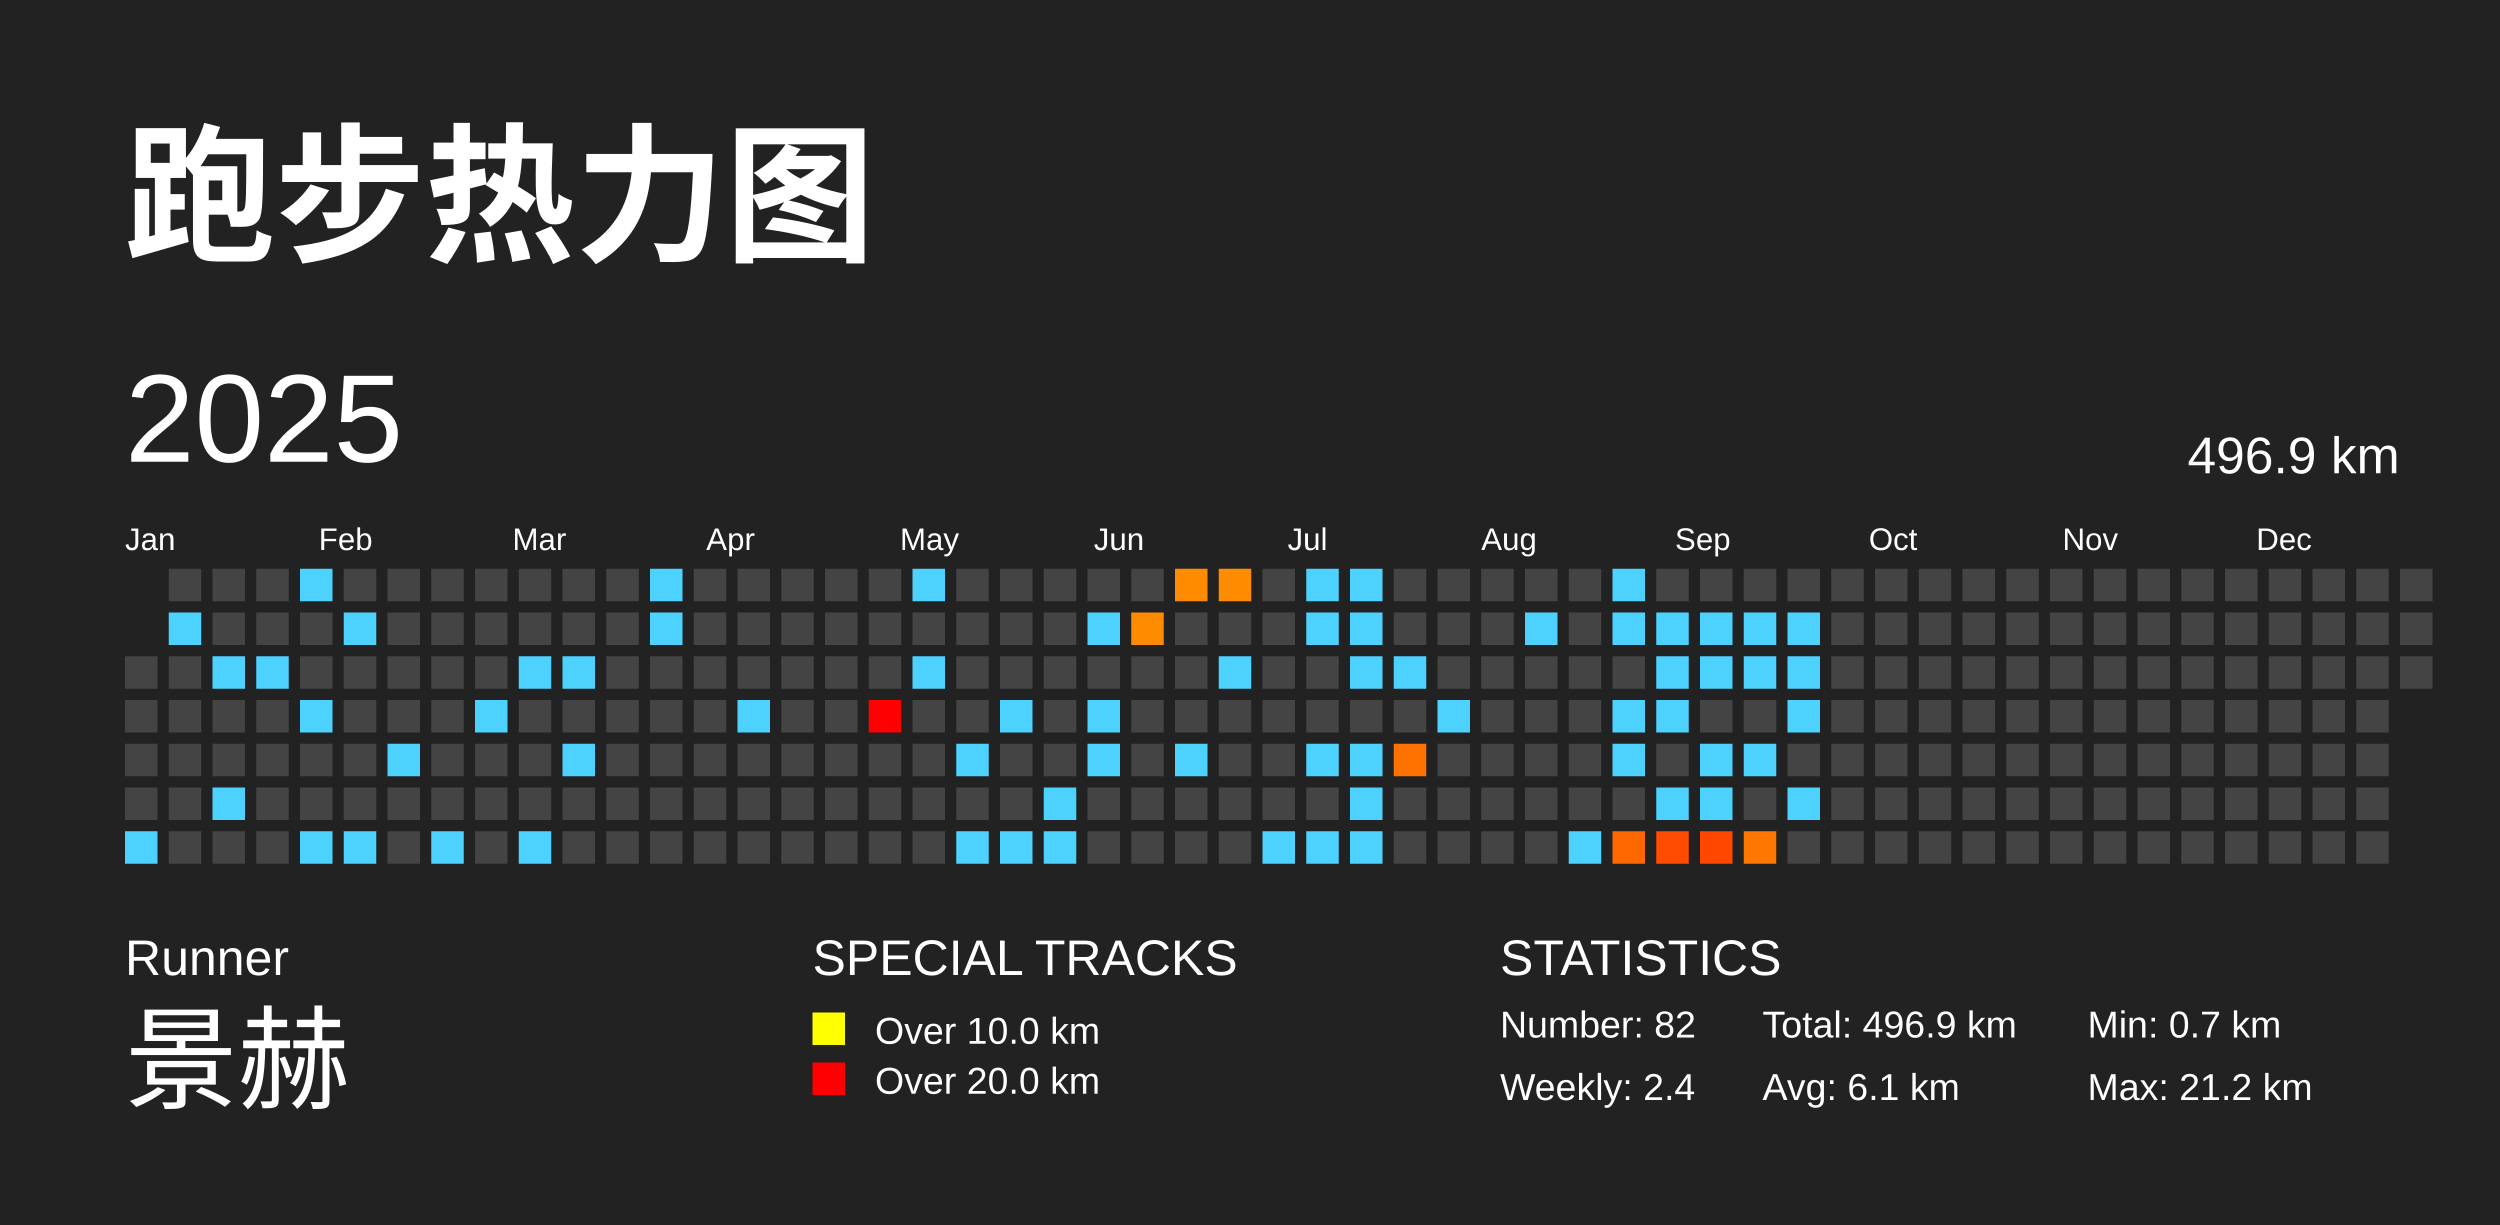
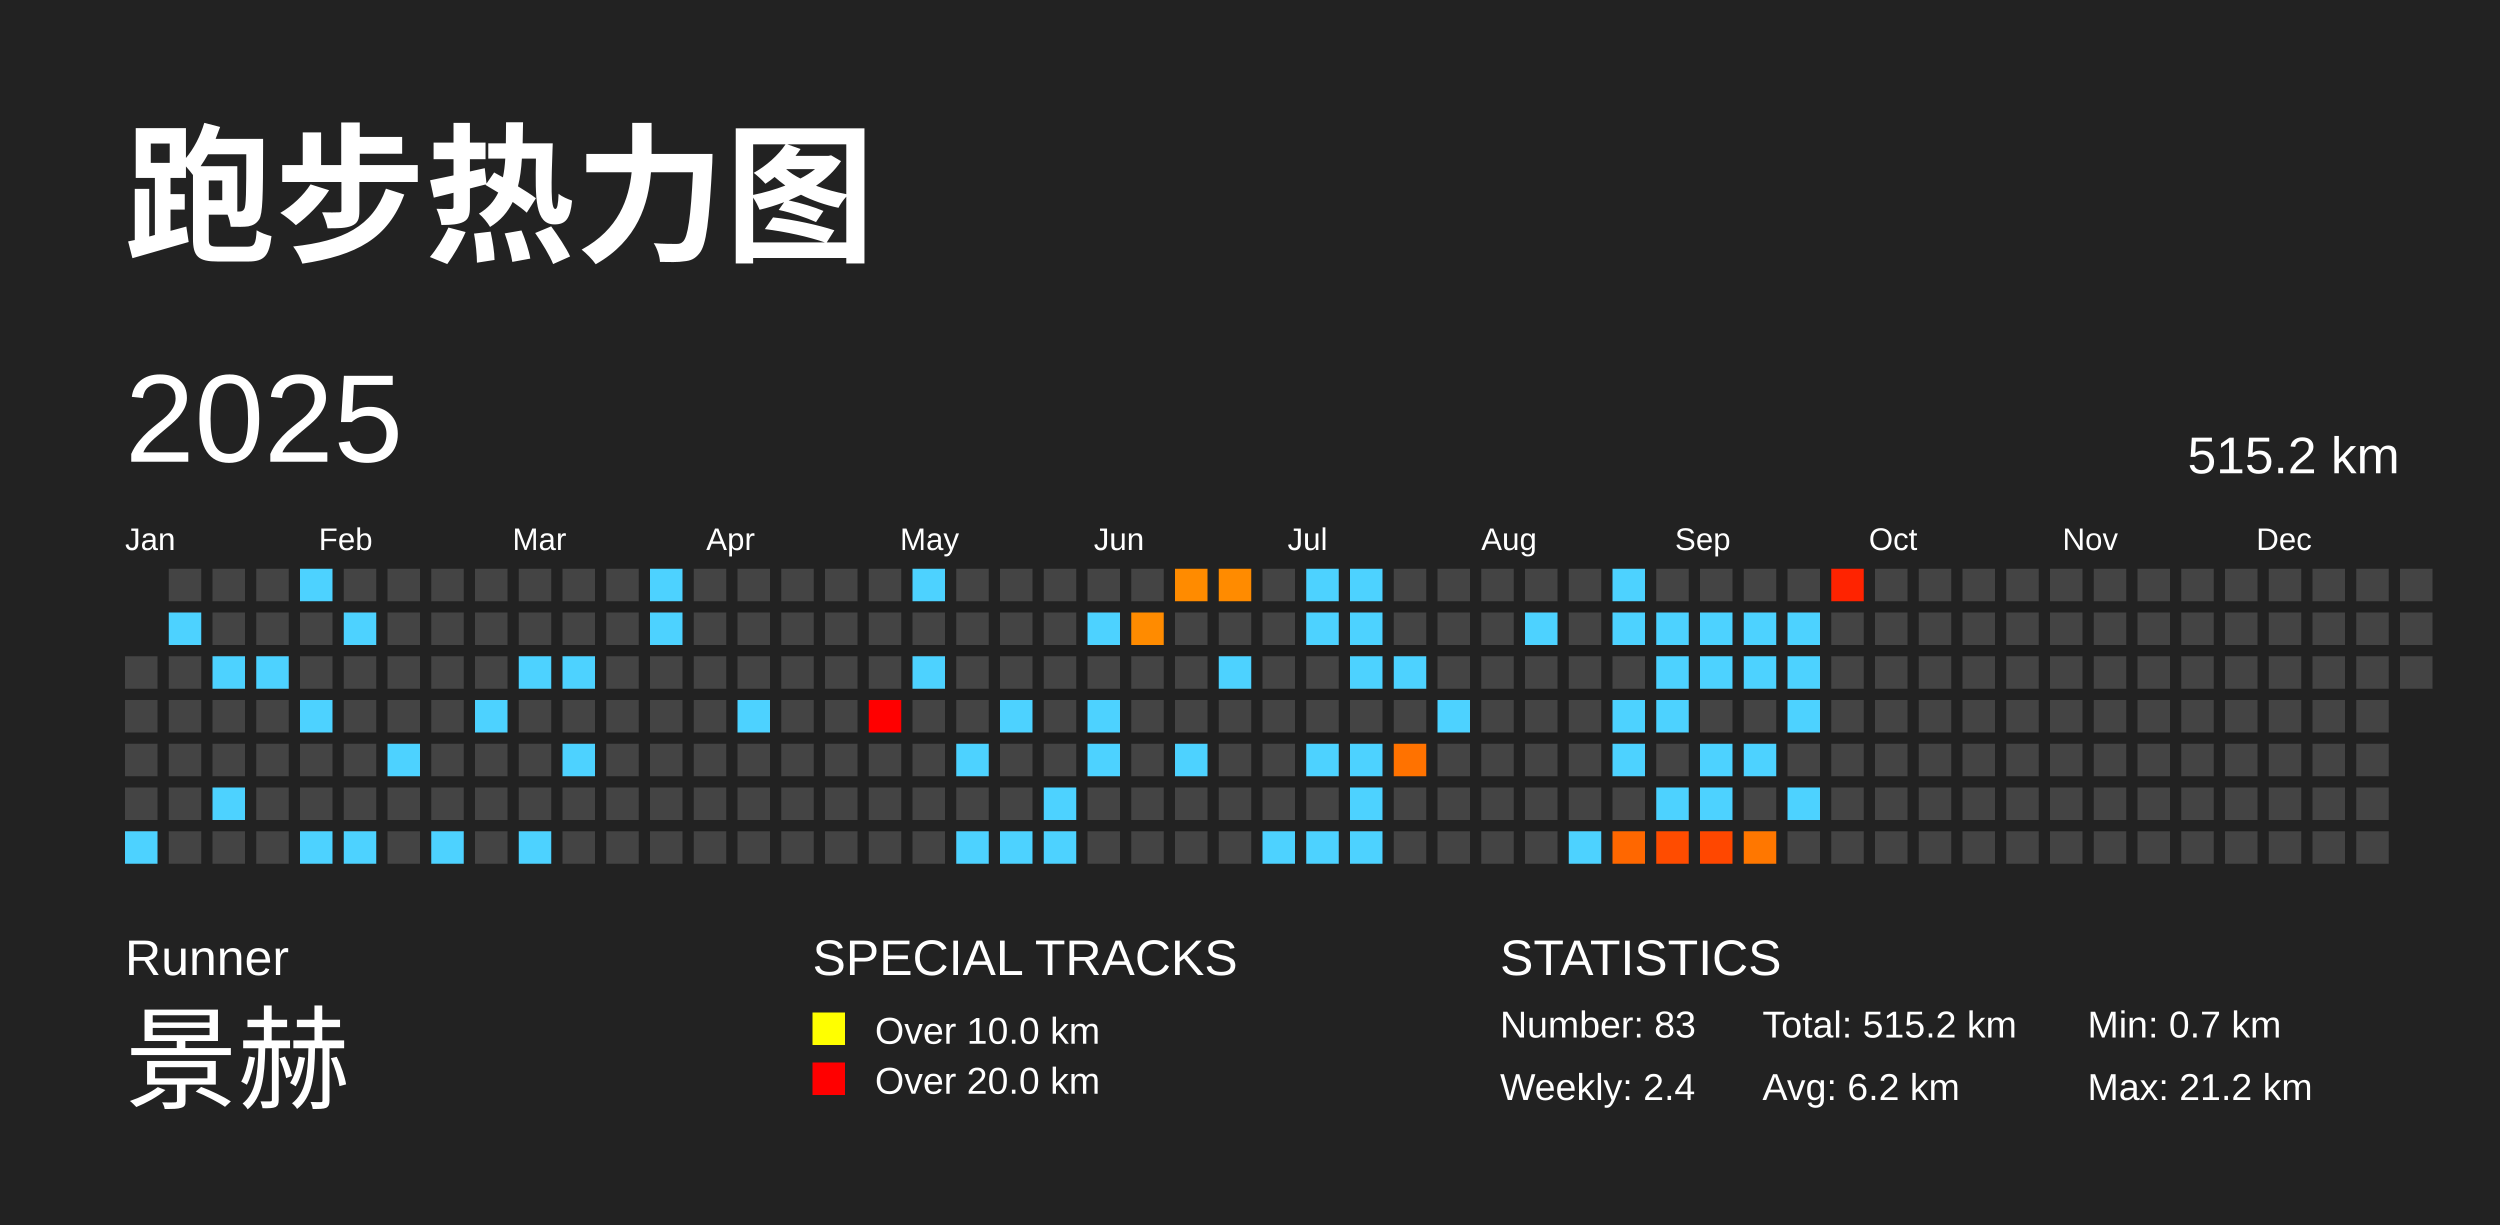
<svg xmlns="http://www.w3.org/2000/svg" baseProfile="full" height="98mm" version="1.1" viewBox="0,0,200,98" width="200mm">
  <defs />
  <rect fill="#222222" height="98" width="200" x="0" y="0" />
  <text fill="#FFFFFF" style="font-size:12px; font-family:Arial; font-weight:bold;" x="10" y="20">跑步热力图</text>
  <text fill="#FFFFFF" style="font-size:4px; font-family:Arial" x="10" y="78">Runner</text>
  <text fill="#FFFFFF" style="font-size:9px; font-family:Arial" x="10" y="88">景赫</text>
  <text fill="#FFFFFF" style="font-size:4px; font-family:Arial" x="65" y="78">SPECIAL TRACKS</text>
  <rect fill="yellow" height="2.6" width="2.6" x="65" y="81" />
  <text fill="#FFFFFF" style="font-size:3px; font-family:Arial" x="70" y="83.5">Over 10.0 km</text>
  <rect fill="red" height="2.6" width="2.6" x="65" y="85" />
  <text fill="#FFFFFF" style="font-size:3px; font-family:Arial" x="70" y="87.5">Over 20.0 km</text>
  <text fill="#FFFFFF" style="font-size:4px; font-family:Arial" x="120" y="78">STATISTICS</text>
-   <text fill="#FFFFFF" style="font-size:3px; font-family:Arial" x="120" y="83">Number: 82</text>
+   <text fill="#FFFFFF" style="font-size:3px; font-family:Arial" x="120" y="83">Number: 83</text>
  <text fill="#FFFFFF" style="font-size:3px; font-family:Arial" x="120" y="88">Weekly: 2.4</text>
-   <text fill="#FFFFFF" style="font-size:3px; font-family:Arial" x="141" y="83">Total: 496.9 km</text>
-   <text fill="#FFFFFF" style="font-size:3px; font-family:Arial" x="141" y="88">Avg: 6.1 km</text>
+   <text fill="#FFFFFF" style="font-size:3px; font-family:Arial" x="141" y="83">Total: 515.2 km</text>
+   <text fill="#FFFFFF" style="font-size:3px; font-family:Arial" x="141" y="88">Avg: 6.2 km</text>
  <text fill="#FFFFFF" style="font-size:3px; font-family:Arial" x="167" y="83">Min: 0.7 km</text>
  <text fill="#FFFFFF" style="font-size:3px; font-family:Arial" x="167" y="88">Max: 21.2 km</text>
  <text dominant-baseline="hanging" fill="#FFFFFF" style="font-size:10.0px; font-family:Arial;" x="10" y="30">2025</text>
-   <text dominant-baseline="hanging" fill="#FFFFFF" style="font-size:4.125px; font-family:Arial;" x="175" y="35">496.9 km</text>
+   <text dominant-baseline="hanging" fill="#FFFFFF" style="font-size:4.125px; font-family:Arial;" x="175" y="35">515.2 km</text>
  <text fill="#FFFFFF" style="font-size:2.5px; font-family:Arial" x="10.0" y="44">Jan</text>
  <text fill="#FFFFFF" style="font-size:2.5px; font-family:Arial" x="25.5" y="44">Feb</text>
  <text fill="#FFFFFF" style="font-size:2.5px; font-family:Arial" x="41.0" y="44">Mar</text>
  <text fill="#FFFFFF" style="font-size:2.5px; font-family:Arial" x="56.5" y="44">Apr</text>
  <text fill="#FFFFFF" style="font-size:2.5px; font-family:Arial" x="72.0" y="44">May</text>
  <text fill="#FFFFFF" style="font-size:2.5px; font-family:Arial" x="87.5" y="44">Jun</text>
  <text fill="#FFFFFF" style="font-size:2.5px; font-family:Arial" x="103.0" y="44">Jul</text>
  <text fill="#FFFFFF" style="font-size:2.5px; font-family:Arial" x="118.5" y="44">Aug</text>
  <text fill="#FFFFFF" style="font-size:2.5px; font-family:Arial" x="134.0" y="44">Sep</text>
  <text fill="#FFFFFF" style="font-size:2.5px; font-family:Arial" x="149.5" y="44">Oct</text>
  <text fill="#FFFFFF" style="font-size:2.5px; font-family:Arial" x="165.0" y="44">Nov</text>
  <text fill="#FFFFFF" style="font-size:2.5px; font-family:Arial" x="180.5" y="44">Dec</text>
  <rect fill="#444444" height="2.6" width="2.6" x="10.0" y="52.5" />
  <rect fill="#444444" height="2.6" width="2.6" x="10.0" y="56.0" />
  <rect fill="#444444" height="2.6" width="2.6" x="10.0" y="59.5" />
  <rect fill="#444444" height="2.6" width="2.6" x="10.0" y="63.0" />
  <rect fill="#4dd2ff" height="2.6" width="2.6" x="10.0" y="66.5" />
  <rect fill="#444444" height="2.6" width="2.6" x="13.5" y="45.5" />
  <rect fill="#4dd2ff" height="2.6" width="2.6" x="13.5" y="49.0" />
  <rect fill="#444444" height="2.6" width="2.6" x="13.5" y="52.5" />
  <rect fill="#444444" height="2.6" width="2.6" x="13.5" y="56.0" />
  <rect fill="#444444" height="2.6" width="2.6" x="13.5" y="59.5" />
  <rect fill="#444444" height="2.6" width="2.6" x="13.5" y="63.0" />
  <rect fill="#444444" height="2.6" width="2.6" x="13.5" y="66.5" />
  <rect fill="#444444" height="2.6" width="2.6" x="17.0" y="45.5" />
  <rect fill="#444444" height="2.6" width="2.6" x="17.0" y="49.0" />
  <rect fill="#4dd2ff" height="2.6" width="2.6" x="17.0" y="52.5" />
  <rect fill="#444444" height="2.6" width="2.6" x="17.0" y="56.0" />
  <rect fill="#444444" height="2.6" width="2.6" x="17.0" y="59.5" />
  <rect fill="#4dd2ff" height="2.6" width="2.6" x="17.0" y="63.0" />
  <rect fill="#444444" height="2.6" width="2.6" x="17.0" y="66.5" />
  <rect fill="#444444" height="2.6" width="2.6" x="20.5" y="45.5" />
  <rect fill="#444444" height="2.6" width="2.6" x="20.5" y="49.0" />
  <rect fill="#4dd2ff" height="2.6" width="2.6" x="20.5" y="52.5" />
  <rect fill="#444444" height="2.6" width="2.6" x="20.5" y="56.0" />
  <rect fill="#444444" height="2.6" width="2.6" x="20.5" y="59.5" />
  <rect fill="#444444" height="2.6" width="2.6" x="20.5" y="63.0" />
  <rect fill="#444444" height="2.6" width="2.6" x="20.5" y="66.5" />
  <rect fill="#4dd2ff" height="2.6" width="2.6" x="24.0" y="45.5" />
  <rect fill="#444444" height="2.6" width="2.6" x="24.0" y="49.0" />
  <rect fill="#444444" height="2.6" width="2.6" x="24.0" y="52.5" />
  <rect fill="#4dd2ff" height="2.6" width="2.6" x="24.0" y="56.0" />
  <rect fill="#444444" height="2.6" width="2.6" x="24.0" y="59.5" />
  <rect fill="#444444" height="2.6" width="2.6" x="24.0" y="63.0" />
  <rect fill="#4dd2ff" height="2.6" width="2.6" x="24.0" y="66.5" />
  <rect fill="#444444" height="2.6" width="2.6" x="27.5" y="45.5" />
  <rect fill="#4dd2ff" height="2.6" width="2.6" x="27.5" y="49.0" />
  <rect fill="#444444" height="2.6" width="2.6" x="27.5" y="52.5" />
  <rect fill="#444444" height="2.6" width="2.6" x="27.5" y="56.0" />
  <rect fill="#444444" height="2.6" width="2.6" x="27.5" y="59.5" />
  <rect fill="#444444" height="2.6" width="2.6" x="27.5" y="63.0" />
  <rect fill="#4dd2ff" height="2.6" width="2.6" x="27.5" y="66.5" />
  <rect fill="#444444" height="2.6" width="2.6" x="31.0" y="45.5" />
  <rect fill="#444444" height="2.6" width="2.6" x="31.0" y="49.0" />
  <rect fill="#444444" height="2.6" width="2.6" x="31.0" y="52.5" />
  <rect fill="#444444" height="2.6" width="2.6" x="31.0" y="56.0" />
  <rect fill="#4dd2ff" height="2.6" width="2.6" x="31.0" y="59.5" />
  <rect fill="#444444" height="2.6" width="2.6" x="31.0" y="63.0" />
  <rect fill="#444444" height="2.6" width="2.6" x="31.0" y="66.5" />
  <rect fill="#444444" height="2.6" width="2.6" x="34.5" y="45.5" />
  <rect fill="#444444" height="2.6" width="2.6" x="34.5" y="49.0" />
  <rect fill="#444444" height="2.6" width="2.6" x="34.5" y="52.5" />
  <rect fill="#444444" height="2.6" width="2.6" x="34.5" y="56.0" />
  <rect fill="#444444" height="2.6" width="2.6" x="34.5" y="59.5" />
  <rect fill="#444444" height="2.6" width="2.6" x="34.5" y="63.0" />
  <rect fill="#4dd2ff" height="2.6" width="2.6" x="34.5" y="66.5" />
  <rect fill="#444444" height="2.6" width="2.6" x="38.0" y="45.5" />
  <rect fill="#444444" height="2.6" width="2.6" x="38.0" y="49.0" />
  <rect fill="#444444" height="2.6" width="2.6" x="38.0" y="52.5" />
  <rect fill="#4dd2ff" height="2.6" width="2.6" x="38.0" y="56.0" />
  <rect fill="#444444" height="2.6" width="2.6" x="38.0" y="59.5" />
  <rect fill="#444444" height="2.6" width="2.6" x="38.0" y="63.0" />
  <rect fill="#444444" height="2.6" width="2.6" x="38.0" y="66.5" />
  <rect fill="#444444" height="2.6" width="2.6" x="41.5" y="45.5" />
  <rect fill="#444444" height="2.6" width="2.6" x="41.5" y="49.0" />
  <rect fill="#4dd2ff" height="2.6" width="2.6" x="41.5" y="52.5" />
  <rect fill="#444444" height="2.6" width="2.6" x="41.5" y="56.0" />
  <rect fill="#444444" height="2.6" width="2.6" x="41.5" y="59.5" />
  <rect fill="#444444" height="2.6" width="2.6" x="41.5" y="63.0" />
  <rect fill="#4dd2ff" height="2.6" width="2.6" x="41.5" y="66.5" />
  <rect fill="#444444" height="2.6" width="2.6" x="45.0" y="45.5" />
  <rect fill="#444444" height="2.6" width="2.6" x="45.0" y="49.0" />
  <rect fill="#4dd2ff" height="2.6" width="2.6" x="45.0" y="52.5" />
  <rect fill="#444444" height="2.6" width="2.6" x="45.0" y="56.0" />
  <rect fill="#4dd2ff" height="2.6" width="2.6" x="45.0" y="59.5" />
  <rect fill="#444444" height="2.6" width="2.6" x="45.0" y="63.0" />
  <rect fill="#444444" height="2.6" width="2.6" x="45.0" y="66.5" />
  <rect fill="#444444" height="2.6" width="2.6" x="48.5" y="45.5" />
  <rect fill="#444444" height="2.6" width="2.6" x="48.5" y="49.0" />
  <rect fill="#444444" height="2.6" width="2.6" x="48.5" y="52.5" />
  <rect fill="#444444" height="2.6" width="2.6" x="48.5" y="56.0" />
  <rect fill="#444444" height="2.6" width="2.6" x="48.5" y="59.5" />
  <rect fill="#444444" height="2.6" width="2.6" x="48.5" y="63.0" />
  <rect fill="#444444" height="2.6" width="2.6" x="48.5" y="66.5" />
  <rect fill="#4dd2ff" height="2.6" width="2.6" x="52.0" y="45.5" />
  <rect fill="#4dd2ff" height="2.6" width="2.6" x="52.0" y="49.0" />
  <rect fill="#444444" height="2.6" width="2.6" x="52.0" y="52.5" />
  <rect fill="#444444" height="2.6" width="2.6" x="52.0" y="56.0" />
  <rect fill="#444444" height="2.6" width="2.6" x="52.0" y="59.5" />
  <rect fill="#444444" height="2.6" width="2.6" x="52.0" y="63.0" />
  <rect fill="#444444" height="2.6" width="2.6" x="52.0" y="66.5" />
  <rect fill="#444444" height="2.6" width="2.6" x="55.5" y="45.5" />
  <rect fill="#444444" height="2.6" width="2.6" x="55.5" y="49.0" />
  <rect fill="#444444" height="2.6" width="2.6" x="55.5" y="52.5" />
  <rect fill="#444444" height="2.6" width="2.6" x="55.5" y="56.0" />
  <rect fill="#444444" height="2.6" width="2.6" x="55.5" y="59.5" />
  <rect fill="#444444" height="2.6" width="2.6" x="55.5" y="63.0" />
  <rect fill="#444444" height="2.6" width="2.6" x="55.5" y="66.5" />
  <rect fill="#444444" height="2.6" width="2.6" x="59.0" y="45.5" />
  <rect fill="#444444" height="2.6" width="2.6" x="59.0" y="49.0" />
  <rect fill="#444444" height="2.6" width="2.6" x="59.0" y="52.5" />
  <rect fill="#4dd2ff" height="2.6" width="2.6" x="59.0" y="56.0" />
  <rect fill="#444444" height="2.6" width="2.6" x="59.0" y="59.5" />
  <rect fill="#444444" height="2.6" width="2.6" x="59.0" y="63.0" />
  <rect fill="#444444" height="2.6" width="2.6" x="59.0" y="66.5" />
  <rect fill="#444444" height="2.6" width="2.6" x="62.5" y="45.5" />
  <rect fill="#444444" height="2.6" width="2.6" x="62.5" y="49.0" />
  <rect fill="#444444" height="2.6" width="2.6" x="62.5" y="52.5" />
  <rect fill="#444444" height="2.6" width="2.6" x="62.5" y="56.0" />
  <rect fill="#444444" height="2.6" width="2.6" x="62.5" y="59.5" />
  <rect fill="#444444" height="2.6" width="2.6" x="62.5" y="63.0" />
  <rect fill="#444444" height="2.6" width="2.6" x="62.5" y="66.5" />
  <rect fill="#444444" height="2.6" width="2.6" x="66.0" y="45.5" />
  <rect fill="#444444" height="2.6" width="2.6" x="66.0" y="49.0" />
  <rect fill="#444444" height="2.6" width="2.6" x="66.0" y="52.5" />
  <rect fill="#444444" height="2.6" width="2.6" x="66.0" y="56.0" />
  <rect fill="#444444" height="2.6" width="2.6" x="66.0" y="59.5" />
  <rect fill="#444444" height="2.6" width="2.6" x="66.0" y="63.0" />
  <rect fill="#444444" height="2.6" width="2.6" x="66.0" y="66.5" />
  <rect fill="#444444" height="2.6" width="2.6" x="69.5" y="45.5" />
  <rect fill="#444444" height="2.6" width="2.6" x="69.5" y="49.0" />
  <rect fill="#444444" height="2.6" width="2.6" x="69.5" y="52.5" />
  <rect fill="red" height="2.6" width="2.6" x="69.5" y="56.0" />
  <rect fill="#444444" height="2.6" width="2.6" x="69.5" y="59.5" />
  <rect fill="#444444" height="2.6" width="2.6" x="69.5" y="63.0" />
  <rect fill="#444444" height="2.6" width="2.6" x="69.5" y="66.5" />
  <rect fill="#4dd2ff" height="2.6" width="2.6" x="73.0" y="45.5" />
  <rect fill="#444444" height="2.6" width="2.6" x="73.0" y="49.0" />
  <rect fill="#4dd2ff" height="2.6" width="2.6" x="73.0" y="52.5" />
  <rect fill="#444444" height="2.6" width="2.6" x="73.0" y="56.0" />
  <rect fill="#444444" height="2.6" width="2.6" x="73.0" y="59.5" />
  <rect fill="#444444" height="2.6" width="2.6" x="73.0" y="63.0" />
  <rect fill="#444444" height="2.6" width="2.6" x="73.0" y="66.5" />
  <rect fill="#444444" height="2.6" width="2.6" x="76.5" y="45.5" />
  <rect fill="#444444" height="2.6" width="2.6" x="76.5" y="49.0" />
  <rect fill="#444444" height="2.6" width="2.6" x="76.5" y="52.5" />
  <rect fill="#444444" height="2.6" width="2.6" x="76.5" y="56.0" />
  <rect fill="#4dd2ff" height="2.6" width="2.6" x="76.5" y="59.5" />
  <rect fill="#444444" height="2.6" width="2.6" x="76.5" y="63.0" />
  <rect fill="#4dd2ff" height="2.6" width="2.6" x="76.5" y="66.5" />
  <rect fill="#444444" height="2.6" width="2.6" x="80.0" y="45.5" />
  <rect fill="#444444" height="2.6" width="2.6" x="80.0" y="49.0" />
  <rect fill="#444444" height="2.6" width="2.6" x="80.0" y="52.5" />
  <rect fill="#4dd2ff" height="2.6" width="2.6" x="80.0" y="56.0" />
  <rect fill="#444444" height="2.6" width="2.6" x="80.0" y="59.5" />
  <rect fill="#444444" height="2.6" width="2.6" x="80.0" y="63.0" />
  <rect fill="#4dd2ff" height="2.6" width="2.6" x="80.0" y="66.5" />
  <rect fill="#444444" height="2.6" width="2.6" x="83.5" y="45.5" />
  <rect fill="#444444" height="2.6" width="2.6" x="83.5" y="49.0" />
  <rect fill="#444444" height="2.6" width="2.6" x="83.5" y="52.5" />
  <rect fill="#444444" height="2.6" width="2.6" x="83.5" y="56.0" />
  <rect fill="#444444" height="2.6" width="2.6" x="83.5" y="59.5" />
  <rect fill="#4dd2ff" height="2.6" width="2.6" x="83.5" y="63.0" />
  <rect fill="#4dd2ff" height="2.6" width="2.6" x="83.5" y="66.5" />
  <rect fill="#444444" height="2.6" width="2.6" x="87.0" y="45.5" />
  <rect fill="#4dd2ff" height="2.6" width="2.6" x="87.0" y="49.0" />
  <rect fill="#444444" height="2.6" width="2.6" x="87.0" y="52.5" />
  <rect fill="#4dd2ff" height="2.6" width="2.6" x="87.0" y="56.0" />
  <rect fill="#4dd2ff" height="2.6" width="2.6" x="87.0" y="59.5" />
  <rect fill="#444444" height="2.6" width="2.6" x="87.0" y="63.0" />
  <rect fill="#444444" height="2.6" width="2.6" x="87.0" y="66.5" />
  <rect fill="#444444" height="2.6" width="2.6" x="90.5" y="45.5" />
  <rect fill="#ff8b00" height="2.6" width="2.6" x="90.5" y="49.0" />
  <rect fill="#444444" height="2.6" width="2.6" x="90.5" y="52.5" />
  <rect fill="#444444" height="2.6" width="2.6" x="90.5" y="56.0" />
  <rect fill="#444444" height="2.6" width="2.6" x="90.5" y="59.5" />
  <rect fill="#444444" height="2.6" width="2.6" x="90.5" y="63.0" />
  <rect fill="#444444" height="2.6" width="2.6" x="90.5" y="66.5" />
  <rect fill="#ff8b00" height="2.6" width="2.6" x="94.0" y="45.5" />
  <rect fill="#444444" height="2.6" width="2.6" x="94.0" y="49.0" />
  <rect fill="#444444" height="2.6" width="2.6" x="94.0" y="52.5" />
  <rect fill="#444444" height="2.6" width="2.6" x="94.0" y="56.0" />
  <rect fill="#4dd2ff" height="2.6" width="2.6" x="94.0" y="59.5" />
  <rect fill="#444444" height="2.6" width="2.6" x="94.0" y="63.0" />
  <rect fill="#444444" height="2.6" width="2.6" x="94.0" y="66.5" />
  <rect fill="#ff8b00" height="2.6" width="2.6" x="97.5" y="45.5" />
  <rect fill="#444444" height="2.6" width="2.6" x="97.5" y="49.0" />
  <rect fill="#4dd2ff" height="2.6" width="2.6" x="97.5" y="52.5" />
  <rect fill="#444444" height="2.6" width="2.6" x="97.5" y="56.0" />
  <rect fill="#444444" height="2.6" width="2.6" x="97.5" y="59.5" />
  <rect fill="#444444" height="2.6" width="2.6" x="97.5" y="63.0" />
  <rect fill="#444444" height="2.6" width="2.6" x="97.5" y="66.5" />
  <rect fill="#444444" height="2.6" width="2.6" x="101.0" y="45.5" />
  <rect fill="#444444" height="2.6" width="2.6" x="101.0" y="49.0" />
  <rect fill="#444444" height="2.6" width="2.6" x="101.0" y="52.5" />
  <rect fill="#444444" height="2.6" width="2.6" x="101.0" y="56.0" />
  <rect fill="#444444" height="2.6" width="2.6" x="101.0" y="59.5" />
  <rect fill="#444444" height="2.6" width="2.6" x="101.0" y="63.0" />
  <rect fill="#4dd2ff" height="2.6" width="2.6" x="101.0" y="66.5" />
  <rect fill="#4dd2ff" height="2.6" width="2.6" x="104.5" y="45.5" />
  <rect fill="#4dd2ff" height="2.6" width="2.6" x="104.5" y="49.0" />
  <rect fill="#444444" height="2.6" width="2.6" x="104.5" y="52.5" />
  <rect fill="#444444" height="2.6" width="2.6" x="104.5" y="56.0" />
  <rect fill="#4dd2ff" height="2.6" width="2.6" x="104.5" y="59.5" />
  <rect fill="#444444" height="2.6" width="2.6" x="104.5" y="63.0" />
  <rect fill="#4dd2ff" height="2.6" width="2.6" x="104.5" y="66.5" />
  <rect fill="#4dd2ff" height="2.6" width="2.6" x="108.0" y="45.5" />
  <rect fill="#4dd2ff" height="2.6" width="2.6" x="108.0" y="49.0" />
  <rect fill="#4dd2ff" height="2.6" width="2.6" x="108.0" y="52.5" />
  <rect fill="#444444" height="2.6" width="2.6" x="108.0" y="56.0" />
  <rect fill="#4dd2ff" height="2.6" width="2.6" x="108.0" y="59.5" />
  <rect fill="#4dd2ff" height="2.6" width="2.6" x="108.0" y="63.0" />
  <rect fill="#4dd2ff" height="2.6" width="2.6" x="108.0" y="66.5" />
  <rect fill="#444444" height="2.6" width="2.6" x="111.5" y="45.5" />
  <rect fill="#444444" height="2.6" width="2.6" x="111.5" y="49.0" />
  <rect fill="#4dd2ff" height="2.6" width="2.6" x="111.5" y="52.5" />
  <rect fill="#444444" height="2.6" width="2.6" x="111.5" y="56.0" />
  <rect fill="#ff7200" height="2.6" width="2.6" x="111.5" y="59.5" />
  <rect fill="#444444" height="2.6" width="2.6" x="111.5" y="63.0" />
  <rect fill="#444444" height="2.6" width="2.6" x="111.5" y="66.5" />
  <rect fill="#444444" height="2.6" width="2.6" x="115.0" y="45.5" />
  <rect fill="#444444" height="2.6" width="2.6" x="115.0" y="49.0" />
  <rect fill="#444444" height="2.6" width="2.6" x="115.0" y="52.5" />
  <rect fill="#4dd2ff" height="2.6" width="2.6" x="115.0" y="56.0" />
  <rect fill="#444444" height="2.6" width="2.6" x="115.0" y="59.5" />
  <rect fill="#444444" height="2.6" width="2.6" x="115.0" y="63.0" />
  <rect fill="#444444" height="2.6" width="2.6" x="115.0" y="66.5" />
  <rect fill="#444444" height="2.6" width="2.6" x="118.5" y="45.5" />
  <rect fill="#444444" height="2.6" width="2.6" x="118.5" y="49.0" />
  <rect fill="#444444" height="2.6" width="2.6" x="118.5" y="52.5" />
  <rect fill="#444444" height="2.6" width="2.6" x="118.5" y="56.0" />
  <rect fill="#444444" height="2.6" width="2.6" x="118.5" y="59.5" />
  <rect fill="#444444" height="2.6" width="2.6" x="118.5" y="63.0" />
  <rect fill="#444444" height="2.6" width="2.6" x="118.5" y="66.5" />
  <rect fill="#444444" height="2.6" width="2.6" x="122.0" y="45.5" />
  <rect fill="#4dd2ff" height="2.6" width="2.6" x="122.0" y="49.0" />
  <rect fill="#444444" height="2.6" width="2.6" x="122.0" y="52.5" />
  <rect fill="#444444" height="2.6" width="2.6" x="122.0" y="56.0" />
  <rect fill="#444444" height="2.6" width="2.6" x="122.0" y="59.5" />
  <rect fill="#444444" height="2.6" width="2.6" x="122.0" y="63.0" />
  <rect fill="#444444" height="2.6" width="2.6" x="122.0" y="66.5" />
  <rect fill="#444444" height="2.6" width="2.6" x="125.5" y="45.5" />
  <rect fill="#444444" height="2.6" width="2.6" x="125.5" y="49.0" />
  <rect fill="#444444" height="2.6" width="2.6" x="125.5" y="52.5" />
  <rect fill="#444444" height="2.6" width="2.6" x="125.5" y="56.0" />
  <rect fill="#444444" height="2.6" width="2.6" x="125.5" y="59.5" />
  <rect fill="#444444" height="2.6" width="2.6" x="125.5" y="63.0" />
  <rect fill="#4dd2ff" height="2.6" width="2.6" x="125.5" y="66.5" />
  <rect fill="#4dd2ff" height="2.6" width="2.6" x="129.0" y="45.5" />
  <rect fill="#4dd2ff" height="2.6" width="2.6" x="129.0" y="49.0" />
  <rect fill="#444444" height="2.6" width="2.6" x="129.0" y="52.5" />
  <rect fill="#4dd2ff" height="2.6" width="2.6" x="129.0" y="56.0" />
  <rect fill="#4dd2ff" height="2.6" width="2.6" x="129.0" y="59.5" />
  <rect fill="#444444" height="2.6" width="2.6" x="129.0" y="63.0" />
  <rect fill="#ff6700" height="2.6" width="2.6" x="129.0" y="66.5" />
  <rect fill="#444444" height="2.6" width="2.6" x="132.5" y="45.5" />
  <rect fill="#4dd2ff" height="2.6" width="2.6" x="132.5" y="49.0" />
  <rect fill="#4dd2ff" height="2.6" width="2.6" x="132.5" y="52.5" />
  <rect fill="#4dd2ff" height="2.6" width="2.6" x="132.5" y="56.0" />
  <rect fill="#444444" height="2.6" width="2.6" x="132.5" y="59.5" />
  <rect fill="#4dd2ff" height="2.6" width="2.6" x="132.5" y="63.0" />
  <rect fill="#ff4c00" height="2.6" width="2.6" x="132.5" y="66.5" />
  <rect fill="#444444" height="2.6" width="2.6" x="136.0" y="45.5" />
  <rect fill="#4dd2ff" height="2.6" width="2.6" x="136.0" y="49.0" />
  <rect fill="#4dd2ff" height="2.6" width="2.6" x="136.0" y="52.5" />
  <rect fill="#444444" height="2.6" width="2.6" x="136.0" y="56.0" />
  <rect fill="#4dd2ff" height="2.6" width="2.6" x="136.0" y="59.5" />
  <rect fill="#4dd2ff" height="2.6" width="2.6" x="136.0" y="63.0" />
  <rect fill="#ff4700" height="2.6" width="2.6" x="136.0" y="66.5" />
  <rect fill="#444444" height="2.6" width="2.6" x="139.5" y="45.5" />
  <rect fill="#4dd2ff" height="2.6" width="2.6" x="139.5" y="49.0" />
  <rect fill="#4dd2ff" height="2.6" width="2.6" x="139.5" y="52.5" />
  <rect fill="#444444" height="2.6" width="2.6" x="139.5" y="56.0" />
  <rect fill="#4dd2ff" height="2.6" width="2.6" x="139.5" y="59.5" />
  <rect fill="#444444" height="2.6" width="2.6" x="139.5" y="63.0" />
  <rect fill="#ff7700" height="2.6" width="2.6" x="139.5" y="66.5" />
  <rect fill="#444444" height="2.6" width="2.6" x="143.0" y="45.5" />
  <rect fill="#4dd2ff" height="2.6" width="2.6" x="143.0" y="49.0" />
  <rect fill="#4dd2ff" height="2.6" width="2.6" x="143.0" y="52.5" />
  <rect fill="#4dd2ff" height="2.6" width="2.6" x="143.0" y="56.0" />
  <rect fill="#444444" height="2.6" width="2.6" x="143.0" y="59.5" />
  <rect fill="#4dd2ff" height="2.6" width="2.6" x="143.0" y="63.0" />
  <rect fill="#444444" height="2.6" width="2.6" x="143.0" y="66.5" />
-   <rect fill="#444444" height="2.6" width="2.6" x="146.5" y="45.5" />
+   <rect fill="#ff2300" height="2.6" width="2.6" x="146.5" y="45.5" />
  <rect fill="#444444" height="2.6" width="2.6" x="146.5" y="49.0" />
  <rect fill="#444444" height="2.6" width="2.6" x="146.5" y="52.5" />
  <rect fill="#444444" height="2.6" width="2.6" x="146.5" y="56.0" />
  <rect fill="#444444" height="2.6" width="2.6" x="146.5" y="59.5" />
  <rect fill="#444444" height="2.6" width="2.6" x="146.5" y="63.0" />
  <rect fill="#444444" height="2.6" width="2.6" x="146.5" y="66.5" />
  <rect fill="#444444" height="2.6" width="2.6" x="150.0" y="45.5" />
  <rect fill="#444444" height="2.6" width="2.6" x="150.0" y="49.0" />
  <rect fill="#444444" height="2.6" width="2.6" x="150.0" y="52.5" />
  <rect fill="#444444" height="2.6" width="2.6" x="150.0" y="56.0" />
  <rect fill="#444444" height="2.6" width="2.6" x="150.0" y="59.5" />
  <rect fill="#444444" height="2.6" width="2.6" x="150.0" y="63.0" />
  <rect fill="#444444" height="2.6" width="2.6" x="150.0" y="66.5" />
  <rect fill="#444444" height="2.6" width="2.6" x="153.5" y="45.5" />
  <rect fill="#444444" height="2.6" width="2.6" x="153.5" y="49.0" />
  <rect fill="#444444" height="2.6" width="2.6" x="153.5" y="52.5" />
  <rect fill="#444444" height="2.6" width="2.6" x="153.5" y="56.0" />
  <rect fill="#444444" height="2.6" width="2.6" x="153.5" y="59.5" />
  <rect fill="#444444" height="2.6" width="2.6" x="153.5" y="63.0" />
  <rect fill="#444444" height="2.6" width="2.6" x="153.5" y="66.5" />
  <rect fill="#444444" height="2.6" width="2.6" x="157.0" y="45.5" />
  <rect fill="#444444" height="2.6" width="2.6" x="157.0" y="49.0" />
  <rect fill="#444444" height="2.6" width="2.6" x="157.0" y="52.5" />
  <rect fill="#444444" height="2.6" width="2.6" x="157.0" y="56.0" />
  <rect fill="#444444" height="2.6" width="2.6" x="157.0" y="59.5" />
  <rect fill="#444444" height="2.6" width="2.6" x="157.0" y="63.0" />
  <rect fill="#444444" height="2.6" width="2.6" x="157.0" y="66.5" />
  <rect fill="#444444" height="2.6" width="2.6" x="160.5" y="45.5" />
  <rect fill="#444444" height="2.6" width="2.6" x="160.5" y="49.0" />
  <rect fill="#444444" height="2.6" width="2.6" x="160.5" y="52.5" />
  <rect fill="#444444" height="2.6" width="2.6" x="160.5" y="56.0" />
  <rect fill="#444444" height="2.6" width="2.6" x="160.5" y="59.5" />
  <rect fill="#444444" height="2.6" width="2.6" x="160.5" y="63.0" />
  <rect fill="#444444" height="2.6" width="2.6" x="160.5" y="66.5" />
  <rect fill="#444444" height="2.6" width="2.6" x="164.0" y="45.5" />
  <rect fill="#444444" height="2.6" width="2.6" x="164.0" y="49.0" />
  <rect fill="#444444" height="2.6" width="2.6" x="164.0" y="52.5" />
  <rect fill="#444444" height="2.6" width="2.6" x="164.0" y="56.0" />
  <rect fill="#444444" height="2.6" width="2.6" x="164.0" y="59.5" />
  <rect fill="#444444" height="2.6" width="2.6" x="164.0" y="63.0" />
  <rect fill="#444444" height="2.6" width="2.6" x="164.0" y="66.5" />
  <rect fill="#444444" height="2.6" width="2.6" x="167.5" y="45.5" />
  <rect fill="#444444" height="2.6" width="2.6" x="167.5" y="49.0" />
  <rect fill="#444444" height="2.6" width="2.6" x="167.5" y="52.5" />
  <rect fill="#444444" height="2.6" width="2.6" x="167.5" y="56.0" />
  <rect fill="#444444" height="2.6" width="2.6" x="167.5" y="59.5" />
  <rect fill="#444444" height="2.6" width="2.6" x="167.5" y="63.0" />
  <rect fill="#444444" height="2.6" width="2.6" x="167.5" y="66.5" />
  <rect fill="#444444" height="2.6" width="2.6" x="171.0" y="45.5" />
  <rect fill="#444444" height="2.6" width="2.6" x="171.0" y="49.0" />
  <rect fill="#444444" height="2.6" width="2.6" x="171.0" y="52.5" />
  <rect fill="#444444" height="2.6" width="2.6" x="171.0" y="56.0" />
  <rect fill="#444444" height="2.6" width="2.6" x="171.0" y="59.5" />
  <rect fill="#444444" height="2.6" width="2.6" x="171.0" y="63.0" />
  <rect fill="#444444" height="2.6" width="2.6" x="171.0" y="66.5" />
  <rect fill="#444444" height="2.6" width="2.6" x="174.5" y="45.5" />
  <rect fill="#444444" height="2.6" width="2.6" x="174.5" y="49.0" />
  <rect fill="#444444" height="2.6" width="2.6" x="174.5" y="52.5" />
  <rect fill="#444444" height="2.6" width="2.6" x="174.5" y="56.0" />
  <rect fill="#444444" height="2.6" width="2.6" x="174.5" y="59.5" />
  <rect fill="#444444" height="2.6" width="2.6" x="174.5" y="63.0" />
  <rect fill="#444444" height="2.6" width="2.6" x="174.5" y="66.5" />
  <rect fill="#444444" height="2.6" width="2.6" x="178.0" y="45.5" />
  <rect fill="#444444" height="2.6" width="2.6" x="178.0" y="49.0" />
  <rect fill="#444444" height="2.6" width="2.6" x="178.0" y="52.5" />
  <rect fill="#444444" height="2.6" width="2.6" x="178.0" y="56.0" />
  <rect fill="#444444" height="2.6" width="2.6" x="178.0" y="59.5" />
  <rect fill="#444444" height="2.6" width="2.6" x="178.0" y="63.0" />
  <rect fill="#444444" height="2.6" width="2.6" x="178.0" y="66.5" />
  <rect fill="#444444" height="2.6" width="2.6" x="181.5" y="45.5" />
  <rect fill="#444444" height="2.6" width="2.6" x="181.5" y="49.0" />
  <rect fill="#444444" height="2.6" width="2.6" x="181.5" y="52.5" />
  <rect fill="#444444" height="2.6" width="2.6" x="181.5" y="56.0" />
  <rect fill="#444444" height="2.6" width="2.6" x="181.5" y="59.5" />
  <rect fill="#444444" height="2.6" width="2.6" x="181.5" y="63.0" />
  <rect fill="#444444" height="2.6" width="2.6" x="181.5" y="66.5" />
  <rect fill="#444444" height="2.6" width="2.6" x="185.0" y="45.5" />
  <rect fill="#444444" height="2.6" width="2.6" x="185.0" y="49.0" />
  <rect fill="#444444" height="2.6" width="2.6" x="185.0" y="52.5" />
  <rect fill="#444444" height="2.6" width="2.6" x="185.0" y="56.0" />
  <rect fill="#444444" height="2.6" width="2.6" x="185.0" y="59.5" />
  <rect fill="#444444" height="2.6" width="2.6" x="185.0" y="63.0" />
  <rect fill="#444444" height="2.6" width="2.6" x="185.0" y="66.5" />
  <rect fill="#444444" height="2.6" width="2.6" x="188.5" y="45.5" />
  <rect fill="#444444" height="2.6" width="2.6" x="188.5" y="49.0" />
  <rect fill="#444444" height="2.6" width="2.6" x="188.5" y="52.5" />
  <rect fill="#444444" height="2.6" width="2.6" x="188.5" y="56.0" />
  <rect fill="#444444" height="2.6" width="2.6" x="188.5" y="59.5" />
  <rect fill="#444444" height="2.6" width="2.6" x="188.5" y="63.0" />
  <rect fill="#444444" height="2.6" width="2.6" x="188.5" y="66.5" />
  <rect fill="#444444" height="2.6" width="2.6" x="192.0" y="45.5" />
  <rect fill="#444444" height="2.6" width="2.6" x="192.0" y="49.0" />
  <rect fill="#444444" height="2.6" width="2.6" x="192.0" y="52.5" />
</svg>
